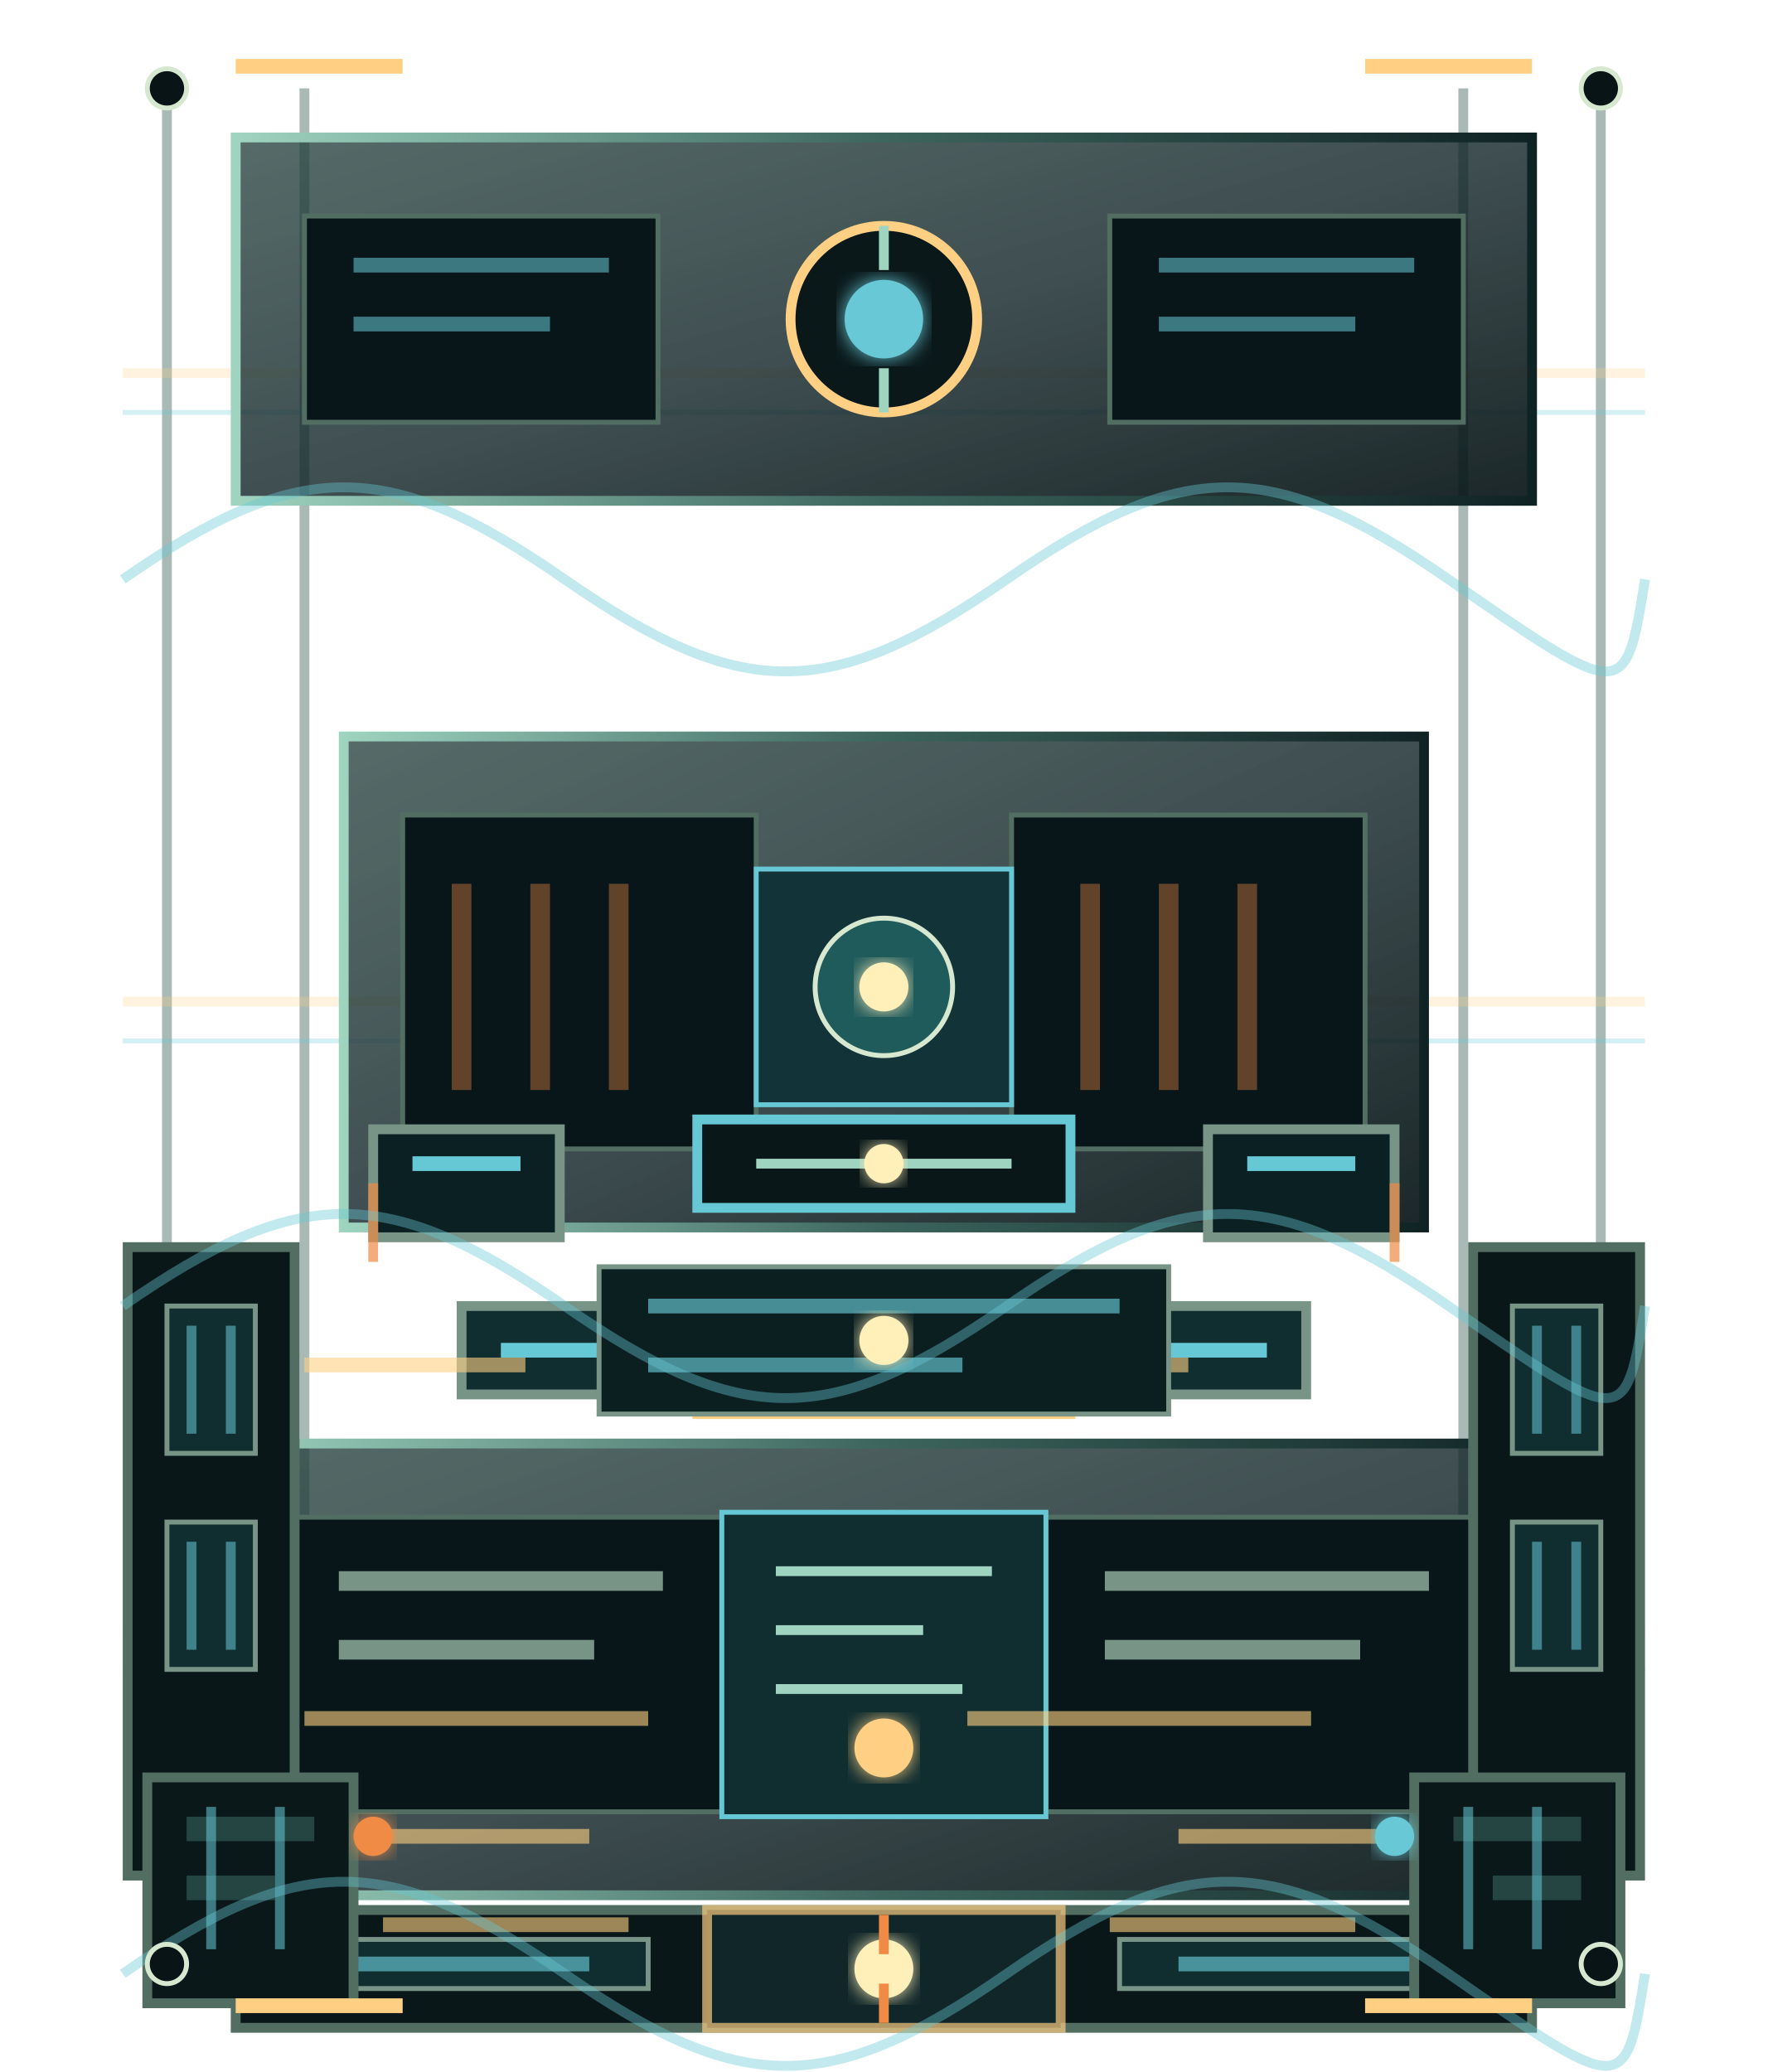
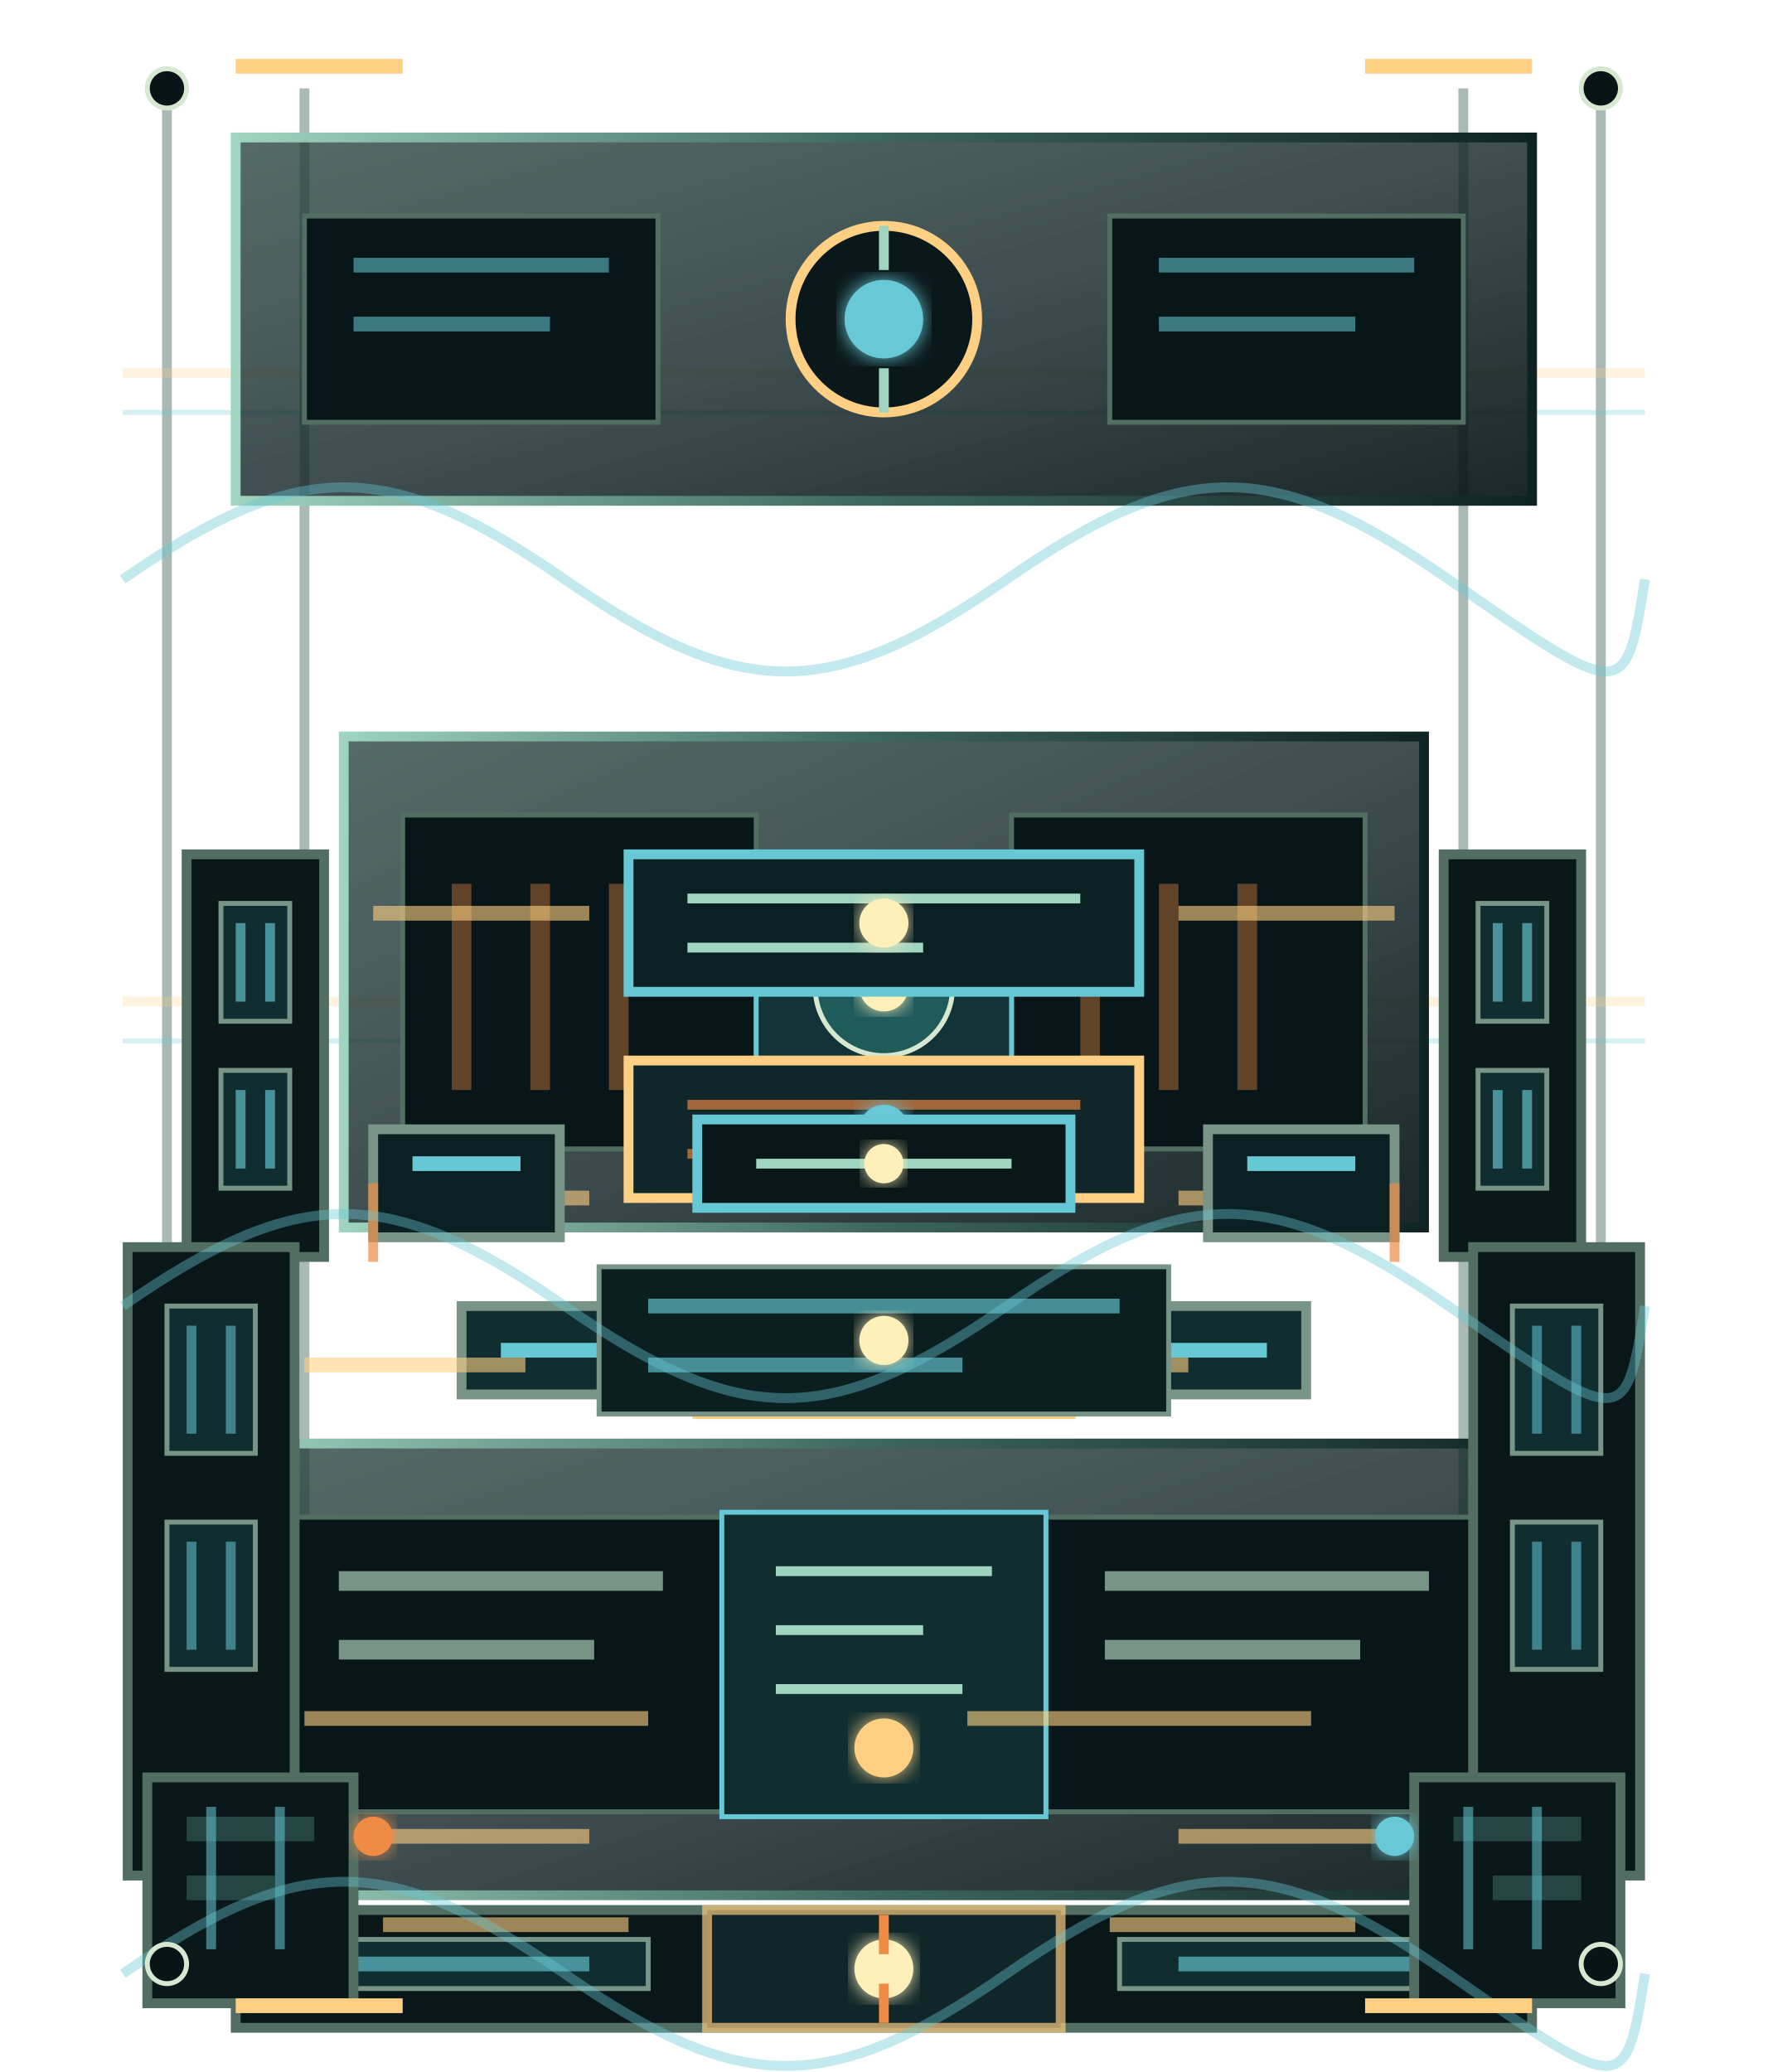
<svg xmlns="http://www.w3.org/2000/svg" viewBox="0 0 360 422" fill="none" role="img" aria-label="Route depth service field">
  <defs>
    <linearGradient id="bay" x1="0" y1="0" x2="1" y2="1">
      <stop stop-color="#26423e" stop-opacity=".78" />
      <stop offset=".5" stop-color="#102326" stop-opacity=".8" />
      <stop offset="1" stop-color="#071416" stop-opacity=".92" />
    </linearGradient>
    <linearGradient id="rail">
      <stop stop-color="#9fd4c0" />
      <stop offset=".5" stop-color="#3c655d" />
      <stop offset="1" stop-color="#102324" />
    </linearGradient>
    <filter id="glow">
      <feGaussianBlur stdDeviation="2" result="b" />
      <feMerge>
        <feMergeNode in="b" />
        <feMergeNode in="SourceGraphic" />
      </feMerge>
    </filter>
  </defs>
  <path d="M34 18v382M326 18v382M62 18v382M298 18v382" stroke="#42675e" stroke-opacity=".45" stroke-width="2" />
  <path d="M25 76h310M25 204h310M25 332h310" stroke="#ffd083" stroke-opacity=".25" stroke-width="2" />
  <path d="M25 84h310M25 212h310M25 340h310" stroke="#67c8d5" stroke-opacity=".28" />
  <path d="M48 28h264v74H48z" fill="url(#bay)" stroke="url(#rail)" stroke-width="2" />
  <path d="M62 44h72v42H62zM226 44h72v42h-72z" fill="#091619" stroke="#526e63" />
  <path d="M72 54h52M72 66h40M236 54h52M236 66h40" stroke="#67c8d5" stroke-opacity=".55" stroke-width="3" />
  <circle cx="180" cy="65" r="19" fill="#0a181a" stroke="#ffd083" stroke-width="2" />
  <circle cx="180" cy="65" r="8" fill="#67c8d5" filter="url(#glow)" />
  <path d="M180 46v9M180 75v9" stroke="#9fd4c0" stroke-width="2" />
  <path d="M70 150h220v100H70z" fill="url(#bay)" stroke="url(#rail)" stroke-width="2" />
  <path d="M82 166h72v68H82zM206 166h72v68h-72z" fill="#081619" stroke="#526e63" />
  <path d="M94 180v42M110 180v42M126 180v42M222 180v42M238 180v42M254 180v42" stroke="#ef8b45" stroke-opacity=".38" stroke-width="4" />
  <path d="M154 177h52v48h-52z" fill="#123337" stroke="#67c8d5" />
  <circle cx="180" cy="201" r="14" fill="#205b5c" stroke="#d7e8d0" />
  <circle cx="180" cy="201" r="5" fill="#fff0ba" filter="url(#glow)" />
  <path d="M42 294h276v92H42z" fill="url(#bay)" stroke="url(#rail)" stroke-width="2" />
  <path d="M57 309h90v60H57zM213 309h90v60h-90z" fill="#081619" stroke="#526e63" />
  <path d="M69 322h66M69 336h52M225 322h66M225 336h52" stroke="#789487" stroke-width="4" />
  <path d="M147 308h66v62h-66z" fill="#102d30" stroke="#67c8d5" />
  <path d="M158 320h44M158 332h30M158 344h38" stroke="#9fd4c0" stroke-width="2" />
  <circle cx="180" cy="356" r="6" fill="#ffd083" filter="url(#glow)" />
+   <path d="M38 174h28v82H38zM294 174h28v82h-28z" fill="#0a181a" stroke="#526e63" stroke-width="2" />
+   <path d="M45 184h14v24H45zM45 218h14v24H45zM301 184h14v24h-14zM301 218h14v24h-14z" fill="#102d30" stroke="#789487" />
+   <path d="M49 188v16M55 188v16M305 188v16M311 188v16M49 222v16M55 222v16M305 222v16M311 222v16" stroke="#67c8d5" stroke-opacity=".65" stroke-width="2" />
+   <path d="M76 186h44M76 244h44M240 186h44M240 244h44" stroke="#ffd083" stroke-opacity=".6" stroke-width="3" />
+   <path d="M128 174h104v28H128z" fill="#0b2022" stroke="#67c8d5" stroke-width="2" />
+   <path d="M140 183h80M140 193h48" stroke="#9fd4c0" stroke-width="2" />
+   <circle cx="180" cy="188" r="5" fill="#fff0ba" filter="url(#glow)" />
+   <path d="M128 216h104v28H128z" fill="#102629" stroke="#ffd083" stroke-width="2" />
+   <path d="M140 225h80M140 235h56" stroke="#ef8b45" stroke-opacity=".65" stroke-width="2" />
+   <circle cx="180" cy="230" r="5" fill="#67c8d5" filter="url(#glow)" />
  <g stroke="#789487" stroke-width="2">
    <path d="M76 230h38v22H76z" fill="#0b2022" />
    <path d="M246 230h38v22h-38z" fill="#0b2022" />
    <path d="M94 266h42v18H94z" fill="#102d30" />
    <path d="M224 266h42v18h-42z" fill="#102d30" />
    <path d="M142 228h76v18h-76z" fill="#091719" stroke="#67c8d5" />
    <path d="M142 270h76v18h-76z" fill="#102629" stroke="#ffd083" />
  </g>
  <path d="M84 237h22M254 237h22M102 275h26M232 275h26" stroke="#67c8d5" stroke-width="3" />
  <path d="M154 237h52M154 279h52" stroke="#9fd4c0" stroke-width="2" />
  <circle cx="180" cy="237" r="4" fill="#fff0ba" filter="url(#glow)" />
  <circle cx="180" cy="279" r="4" fill="#ef8b45" filter="url(#glow)" />
  <path d="M76 241v16M284 241v16M136 275v-10M224 275v-10" stroke="#ef8b45" stroke-opacity=".7" stroke-width="2" />
  <path d="M26 254h34v128H26zM300 254h34v128h-34z" fill="#091719" stroke="#526e63" stroke-width="2" />
  <path d="M34 266h18v30H34zM34 310h18v30H34zM308 266h18v30h-18zM308 310h18v30h-18z" fill="#102d30" stroke="#789487" />
  <path d="M39 270v22M47 270v22M313 270v22M321 270v22M39 314v22M47 314v22M313 314v22M321 314v22" stroke="#67c8d5" stroke-opacity=".55" stroke-width="2" />
  <path d="M62 278h45M62 350h70M197 278h45M197 350h70" stroke="#ffd083" stroke-opacity=".6" stroke-width="3" />
  <path d="M122 258h116v30H122z" fill="#0b1f21" stroke="#789487" />
  <path d="M132 266h96M132 278h64" stroke="#67c8d5" stroke-opacity=".65" stroke-width="3" />
  <circle cx="180" cy="273" r="5" fill="#fff0ba" filter="url(#glow)" />
  <path d="M48 389h264v24H48z" fill="#091719" stroke="#526e63" stroke-width="2" />
  <path d="M60 395h72v10H60zM228 395h72v10h-72z" fill="#102d30" stroke="#789487" />
  <path d="M72 400h48M240 400h48" stroke="#67c8d5" stroke-opacity=".65" stroke-width="3" />
  <path d="M144 389h72v24h-72z" fill="#102629" stroke="#ffd083" stroke-opacity=".68" stroke-width="2" />
  <circle cx="180" cy="401" r="6" fill="#fff0ba" filter="url(#glow)" />
  <path d="M180 390v8M180 404v8" stroke="#ef8b45" stroke-width="2" />
  <circle cx="54" cy="401" r="4" fill="#ef8b45" />
  <circle cx="306" cy="401" r="4" fill="#67c8d5" />
  <path d="M30 362h42v46H30zM288 362h42v46h-42z" fill="#0a181a" stroke="#526e63" stroke-width="2" />
  <path d="M38 370h26v5H38zM38 382h18v5H38zM296 370h26v5h-26zM304 382h18v5h-18z" fill="#244542" />
  <path d="M43 368v29M57 368v29M299 368v29M313 368v29" stroke="#67c8d5" stroke-opacity=".55" stroke-width="2" />
  <path d="M78 374h42M240 374h42M78 392h50M226 392h50" stroke="#ffd083" stroke-opacity=".6" stroke-width="3" />
  <circle cx="76" cy="374" r="4" fill="#ef8b45" filter="url(#glow)" />
  <circle cx="284" cy="374" r="4" fill="#67c8d5" filter="url(#glow)" />
  <path d="M25 118c36-25 54-25 90 0s54 25 90 0 54-25 90 0 36 25 40 0M25 266c36-25 54-25 90 0s54 25 90 0 54-25 90 0 36 25 40 0M25 402c36-25 54-25 90 0s54 25 90 0 54-25 90 0 36 25 40 0" stroke="#67c8d5" stroke-opacity=".4" stroke-width="2" />
  <g fill="#081416" stroke="#d7e8d0">
    <circle cx="34" cy="18" r="4" />
    <circle cx="326" cy="18" r="4" />
    <circle cx="34" cy="400" r="4" />
    <circle cx="326" cy="400" r="4" />
  </g>
  <g fill="#ffd083">
    <rect x="48" y="12" width="34" height="3" />
    <rect x="278" y="12" width="34" height="3" />
    <rect x="48" y="407" width="34" height="3" />
    <rect x="278" y="407" width="34" height="3" />
  </g>
</svg>
